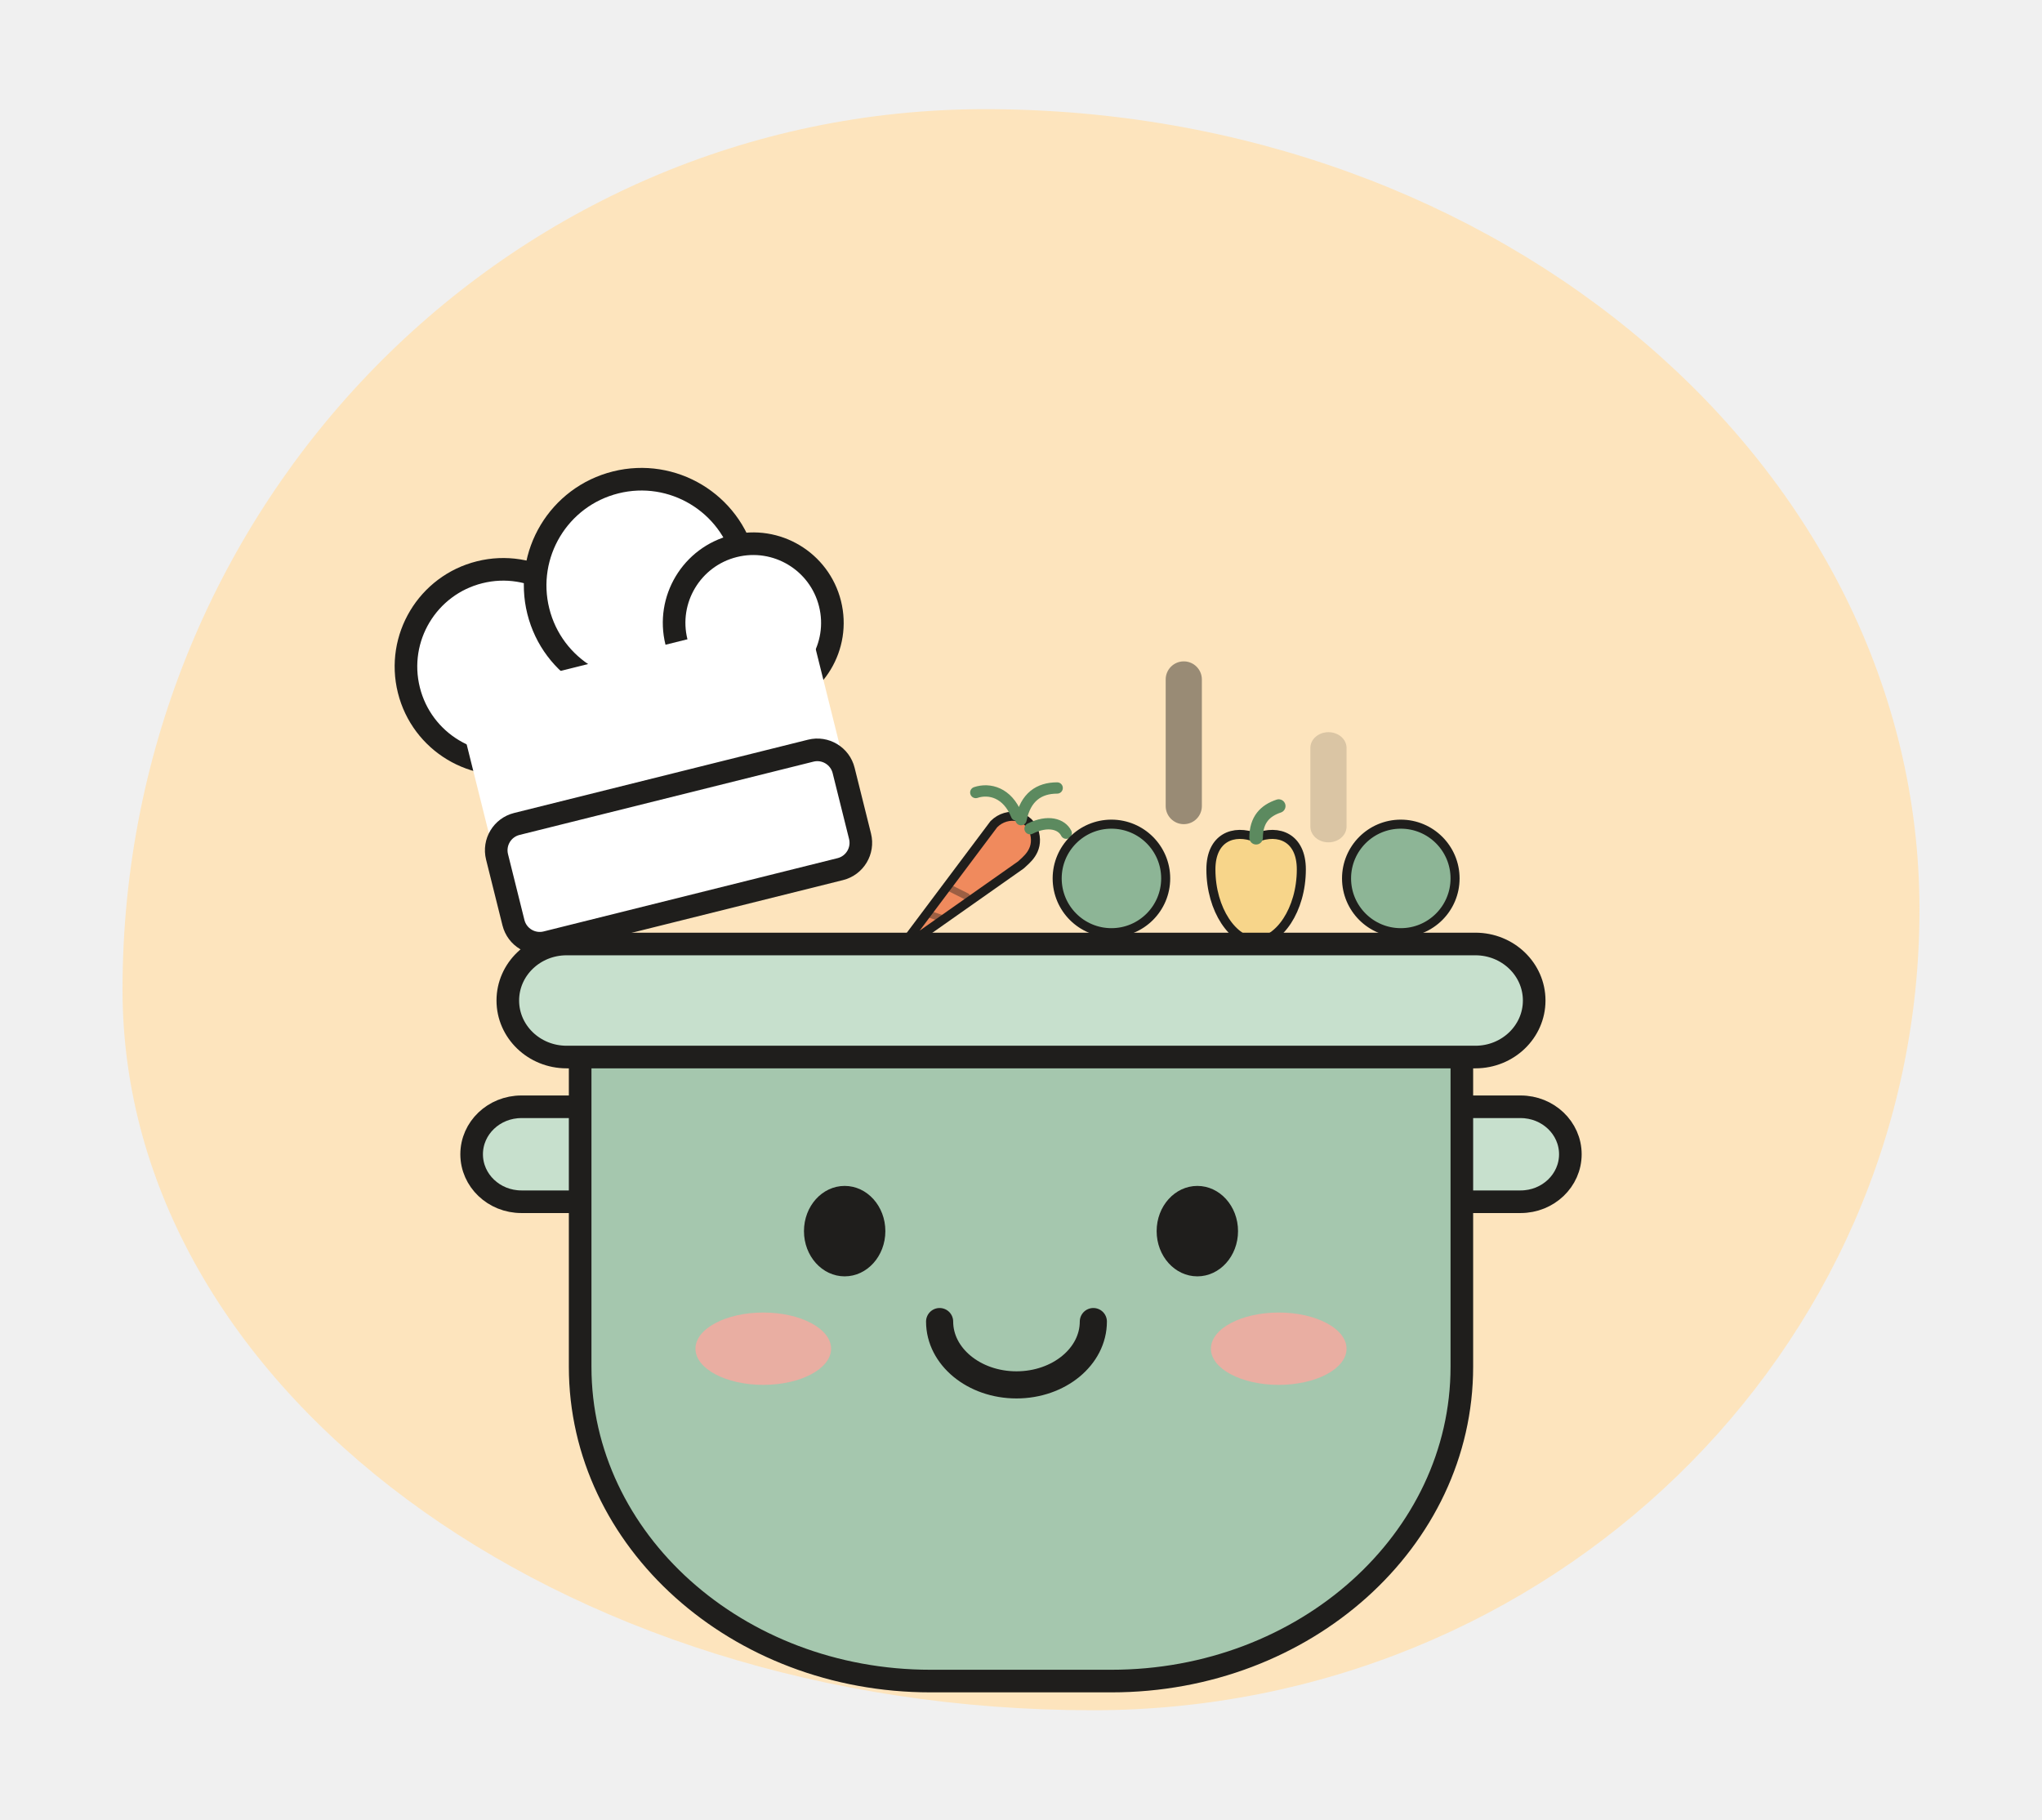
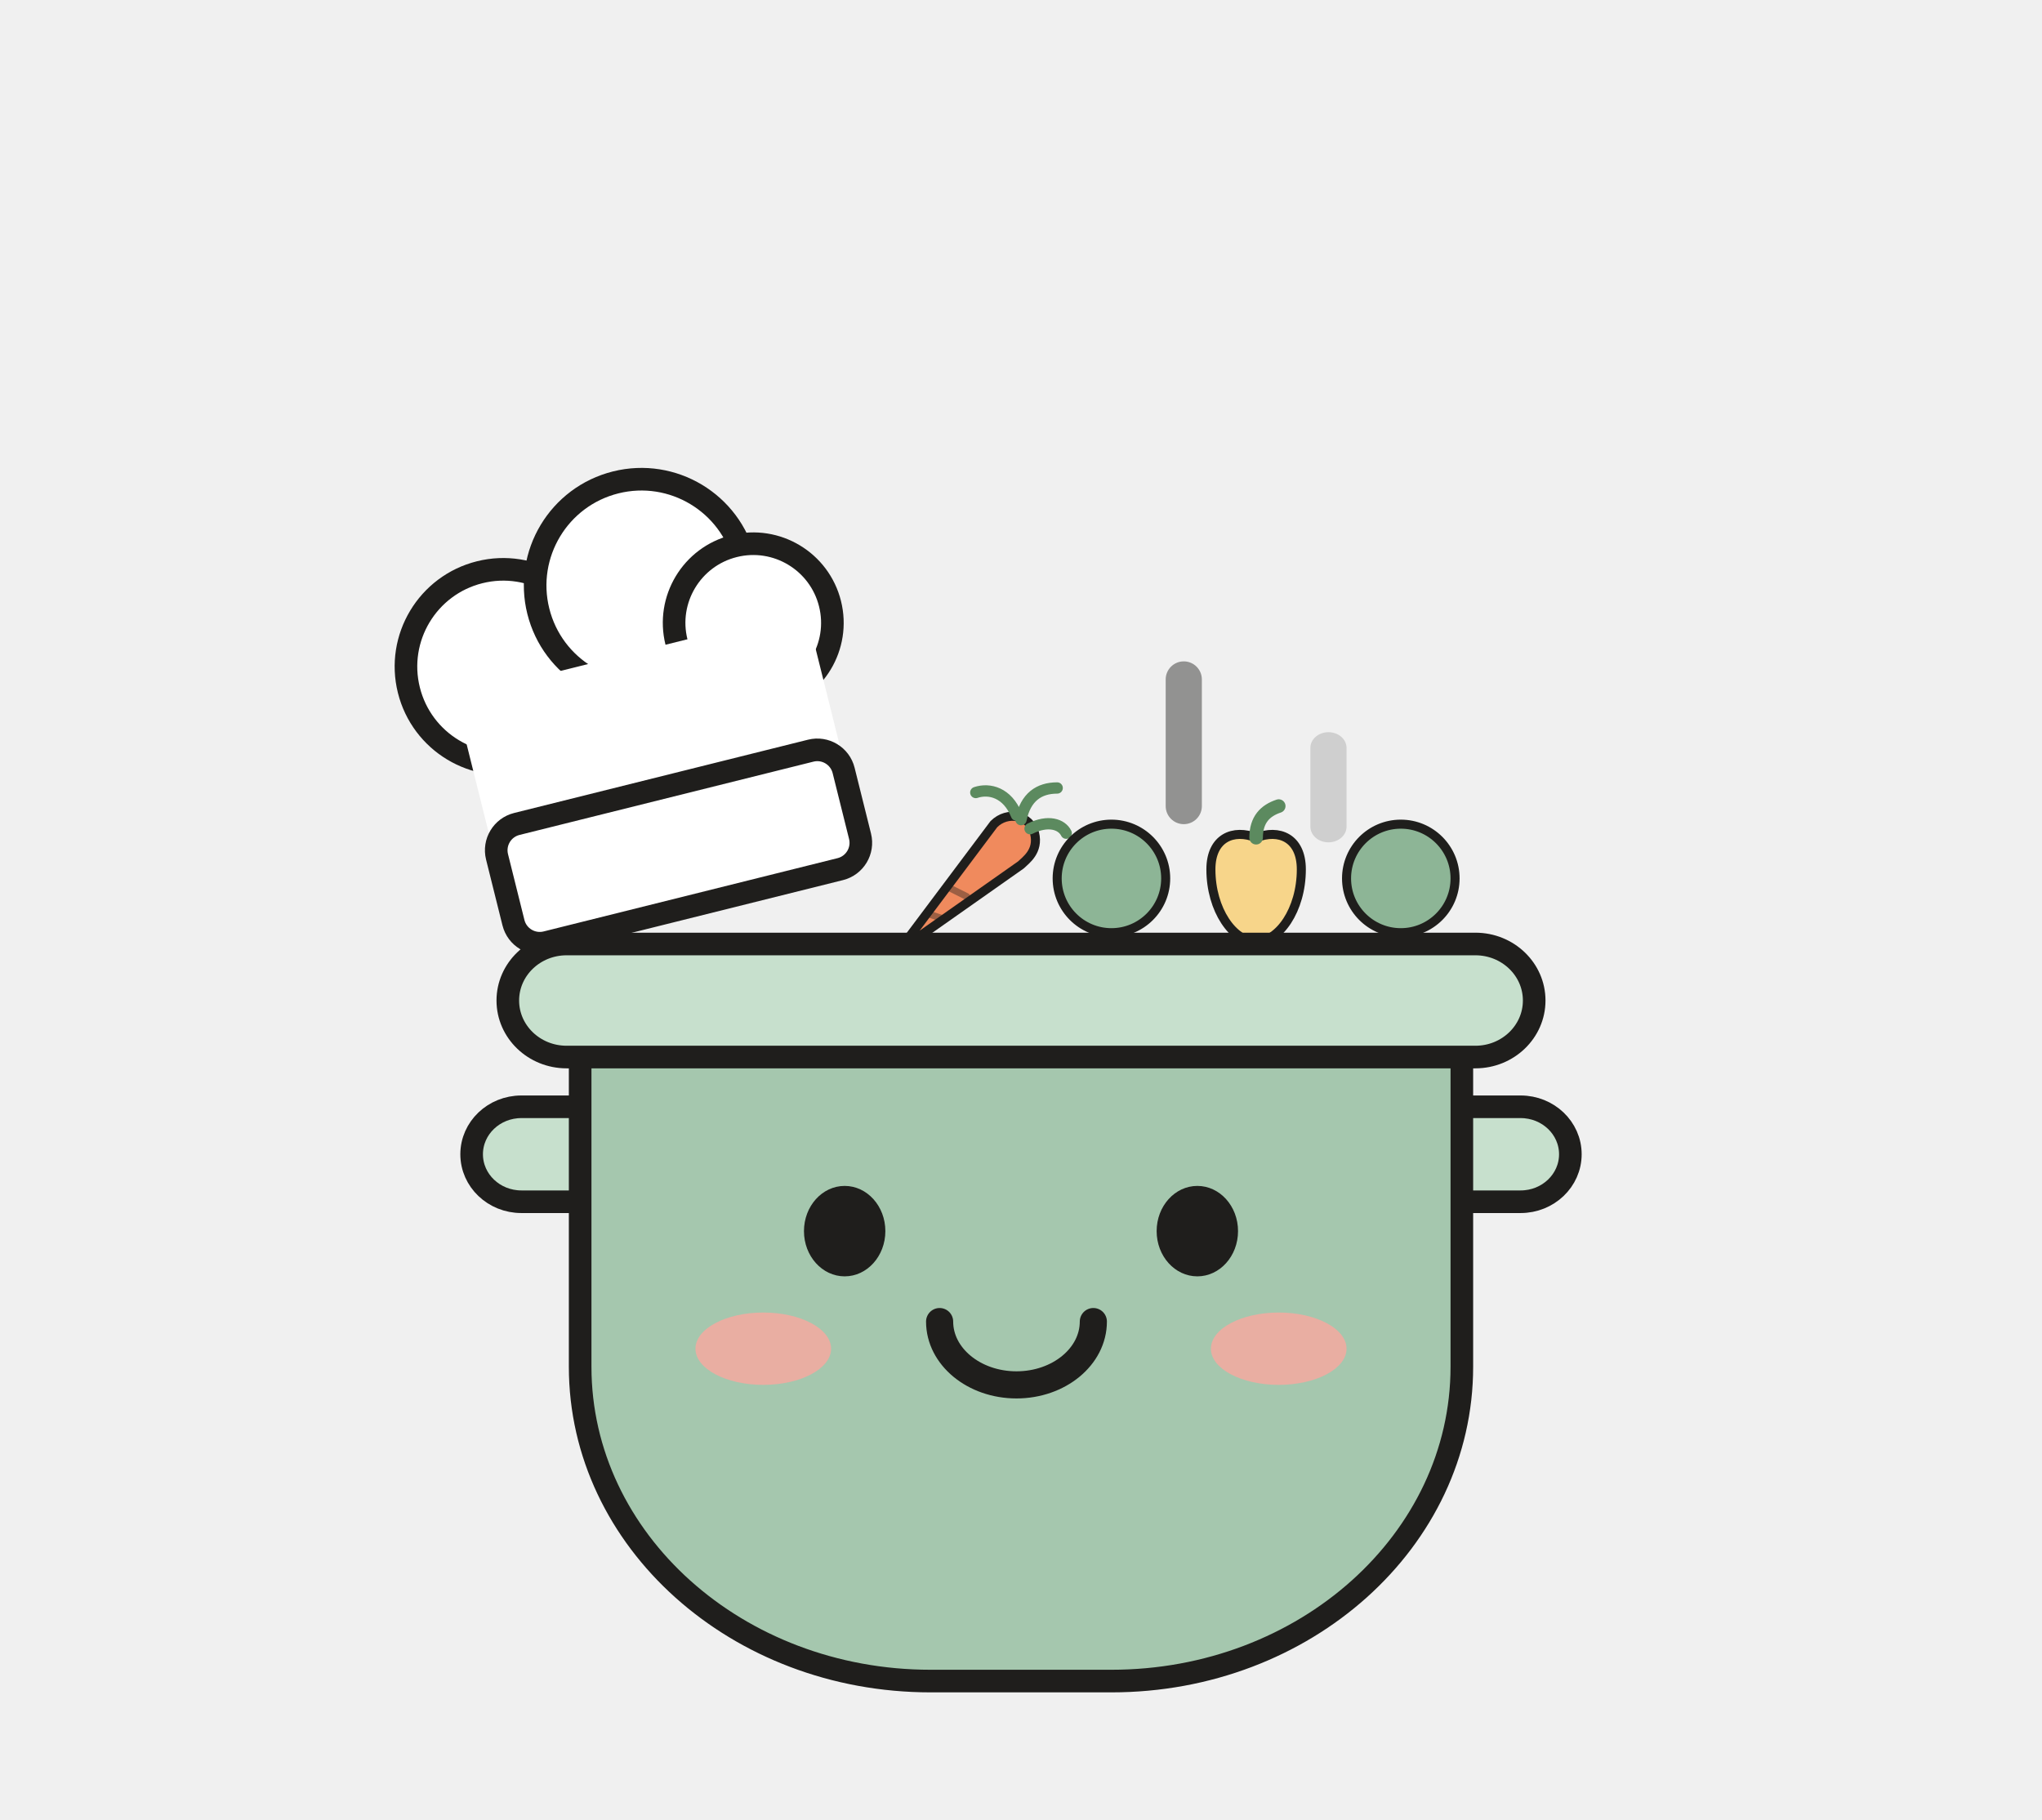
<svg xmlns="http://www.w3.org/2000/svg" viewBox="0 0 220 196" width="660" height="588" data-clip="empty-board" data-theme="light">
-   <g data-layer="blob">
-     <path d="M106.13 11.76A100.67 86.24 0 0 1 206.8 98A89.06 86.24 0 0 1 117.74 184.24A104.54 77.62 0 0 1 13.2 106.62A92.93 94.86 0 0 1 106.13 11.76Z" fill="#FDE4BD" />
-   </g>
  <svg x="41.8" y="42.02" width="136.4" height="146.14" viewBox="0 -20 140 150" overflow="visible">
    <g data-layer="whole" data-loop="tb-bob 2.4s ease-in-out infinite" data-pivot="70 130">
      <g data-layer="steam_1" data-loop="tb-steam 2.4s ease-out infinite" data-pivot="88 28">
        <rect x="86" y="10" width="4" height="18" rx="2" fill="#1F1E1C" opacity=".45" />
      </g>
      <g data-layer="steam_2" data-loop="tb-steam 2.4s ease-out -1.4s infinite" data-pivot="104 30" style="opacity:0.35;transform:translate(0px,3.91px) scale(1,0.87);transform-box:view-box;transform-origin:104px 30px">
        <rect x="102" y="16" width="4" height="14" rx="2" fill="#1F1E1C" opacity=".45" />
      </g>
      <g data-layer="handles">
        <rect x="9.25" y="59.25" width="19.5" height="10.5" rx="5.5" fill="#C7E0CD" stroke="#1F1E1C" stroke-width="2.5" />
        <rect x="111.25" y="59.25" width="19.5" height="10.5" rx="5.5" fill="#C7E0CD" stroke="#1F1E1C" stroke-width="2.5" />
      </g>
      <g data-layer="body">
        <path d="M21.25 48V88A38.75 34.75 0 0 0 60 122.75H80A38.75 34.75 0 0 0 118.75 88V48Z" fill="#A5C7AE" stroke="#1F1E1C" stroke-width="2.5" />
      </g>
      <g data-layer="eyes" data-loop="eb-blink 2.4s ease-in-out infinite" data-pivot="70 73">
        <ellipse cx="50.5" cy="73" rx="4.5" ry="5" fill="#1F1E1C" />
        <ellipse cx="89.5" cy="73" rx="4.5" ry="5" fill="#1F1E1C" />
      </g>
      <g data-layer="cheeks">
        <ellipse cx="41.5" cy="86" rx="7.5" ry="4" fill="#F4A9A0" opacity=".85" />
        <ellipse cx="98.5" cy="86" rx="7.5" ry="4" fill="#F4A9A0" opacity=".85" />
      </g>
      <g data-layer="mouth">
        <path d="M61 83A8.5 7 0 0 0 78 83" fill="none" stroke="#1F1E1C" stroke-width="3" stroke-linecap="round" />
      </g>
      <g data-layer="veggie_1" data-loop="eb-hop 2.4s linear infinite" data-pivot="64 34">
        <svg x="52" y="22" width="24" height="24" viewBox="0 0 48 48" overflow="visible">
          <path d="M9 40L30 12C33 9 38 10 39 14C40 18 37 20 36 21Z" fill="#F08A5D" stroke="#1F1E1C" stroke-width="2" stroke-linejoin="round" />
          <path d="M36 11C37 6 40 4 44 4M35 10C33 5 29 4 26 5M38 13C42 11 45 12 46 14" fill="none" stroke="#5C8A5F" stroke-width="2.5" stroke-linecap="round" />
          <path d="M20 26L24 28M16 32L19 33" stroke="#1F1E1C" stroke-width="1.5" stroke-linecap="round" opacity=".4" />
        </svg>
      </g>
      <g data-layer="veggie_2" data-loop="eb-hop 2.4s linear .6s infinite" data-pivot="80 34">
        <svg x="68" y="22" width="24" height="24" viewBox="0 0 48 48" overflow="visible">
          <circle cx="24" cy="24" r="12" fill="#8DB596" stroke="#1F1E1C" stroke-width="2" />
        </svg>
      </g>
      <g data-layer="veggie_3" data-loop="eb-hop 2.4s linear 1.2s infinite" data-pivot="96 34">
        <svg x="84" y="22" width="24" height="24" viewBox="0 0 48 48" overflow="visible">
          <path d="M14 22C14 15 19 13 24 15C29 13 34 15 34 22C34 31 29 38 24 38C19 38 14 31 14 22Z" fill="#F7D58A" stroke="#1F1E1C" stroke-width="2" />
          <path d="M24 15C24 11 26 9 29 8" fill="none" stroke="#5C8A5F" stroke-width="3" stroke-linecap="round" />
        </svg>
      </g>
      <g data-layer="veggie_4" data-loop="eb-hop 2.4s linear 1.8s infinite" data-pivot="112 34">
        <svg x="100" y="22" width="24" height="24" viewBox="0 0 48 48" overflow="visible">
          <circle cx="24" cy="24" r="12" fill="#8DB596" stroke="#1F1E1C" stroke-width="2" />
        </svg>
      </g>
      <g data-layer="rim">
        <rect x="13.25" y="41.25" width="113.5" height="12.5" rx="6.5" fill="#C7E0CD" stroke="#1F1E1C" stroke-width="2.5" />
      </g>
      <g data-layer="hat" data-loop="tb-hat 2.4s ease-in-out infinite" data-pivot="36 46">
        <g transform="rotate(-14 36 46)">
          <g>
            <circle cx="22" cy="6" r="10.75" fill="#fff" stroke="#1F1E1C" stroke-width="2.5" />
            <circle cx="39" cy="1" r="11.75" fill="#fff" stroke="#1F1E1C" stroke-width="2.5" />
            <circle cx="50" cy="8" r="8.75" fill="#fff" stroke="#1F1E1C" stroke-width="2.5" />
            <rect x="16" y="8" width="40" height="22" fill="#fff" />
            <rect x="16.25" y="23.25" width="39.5" height="13.5" rx="3" fill="#fff" stroke="#1F1E1C" stroke-width="2.5" />
          </g>
        </g>
      </g>
    </g>
  </svg>
</svg>
